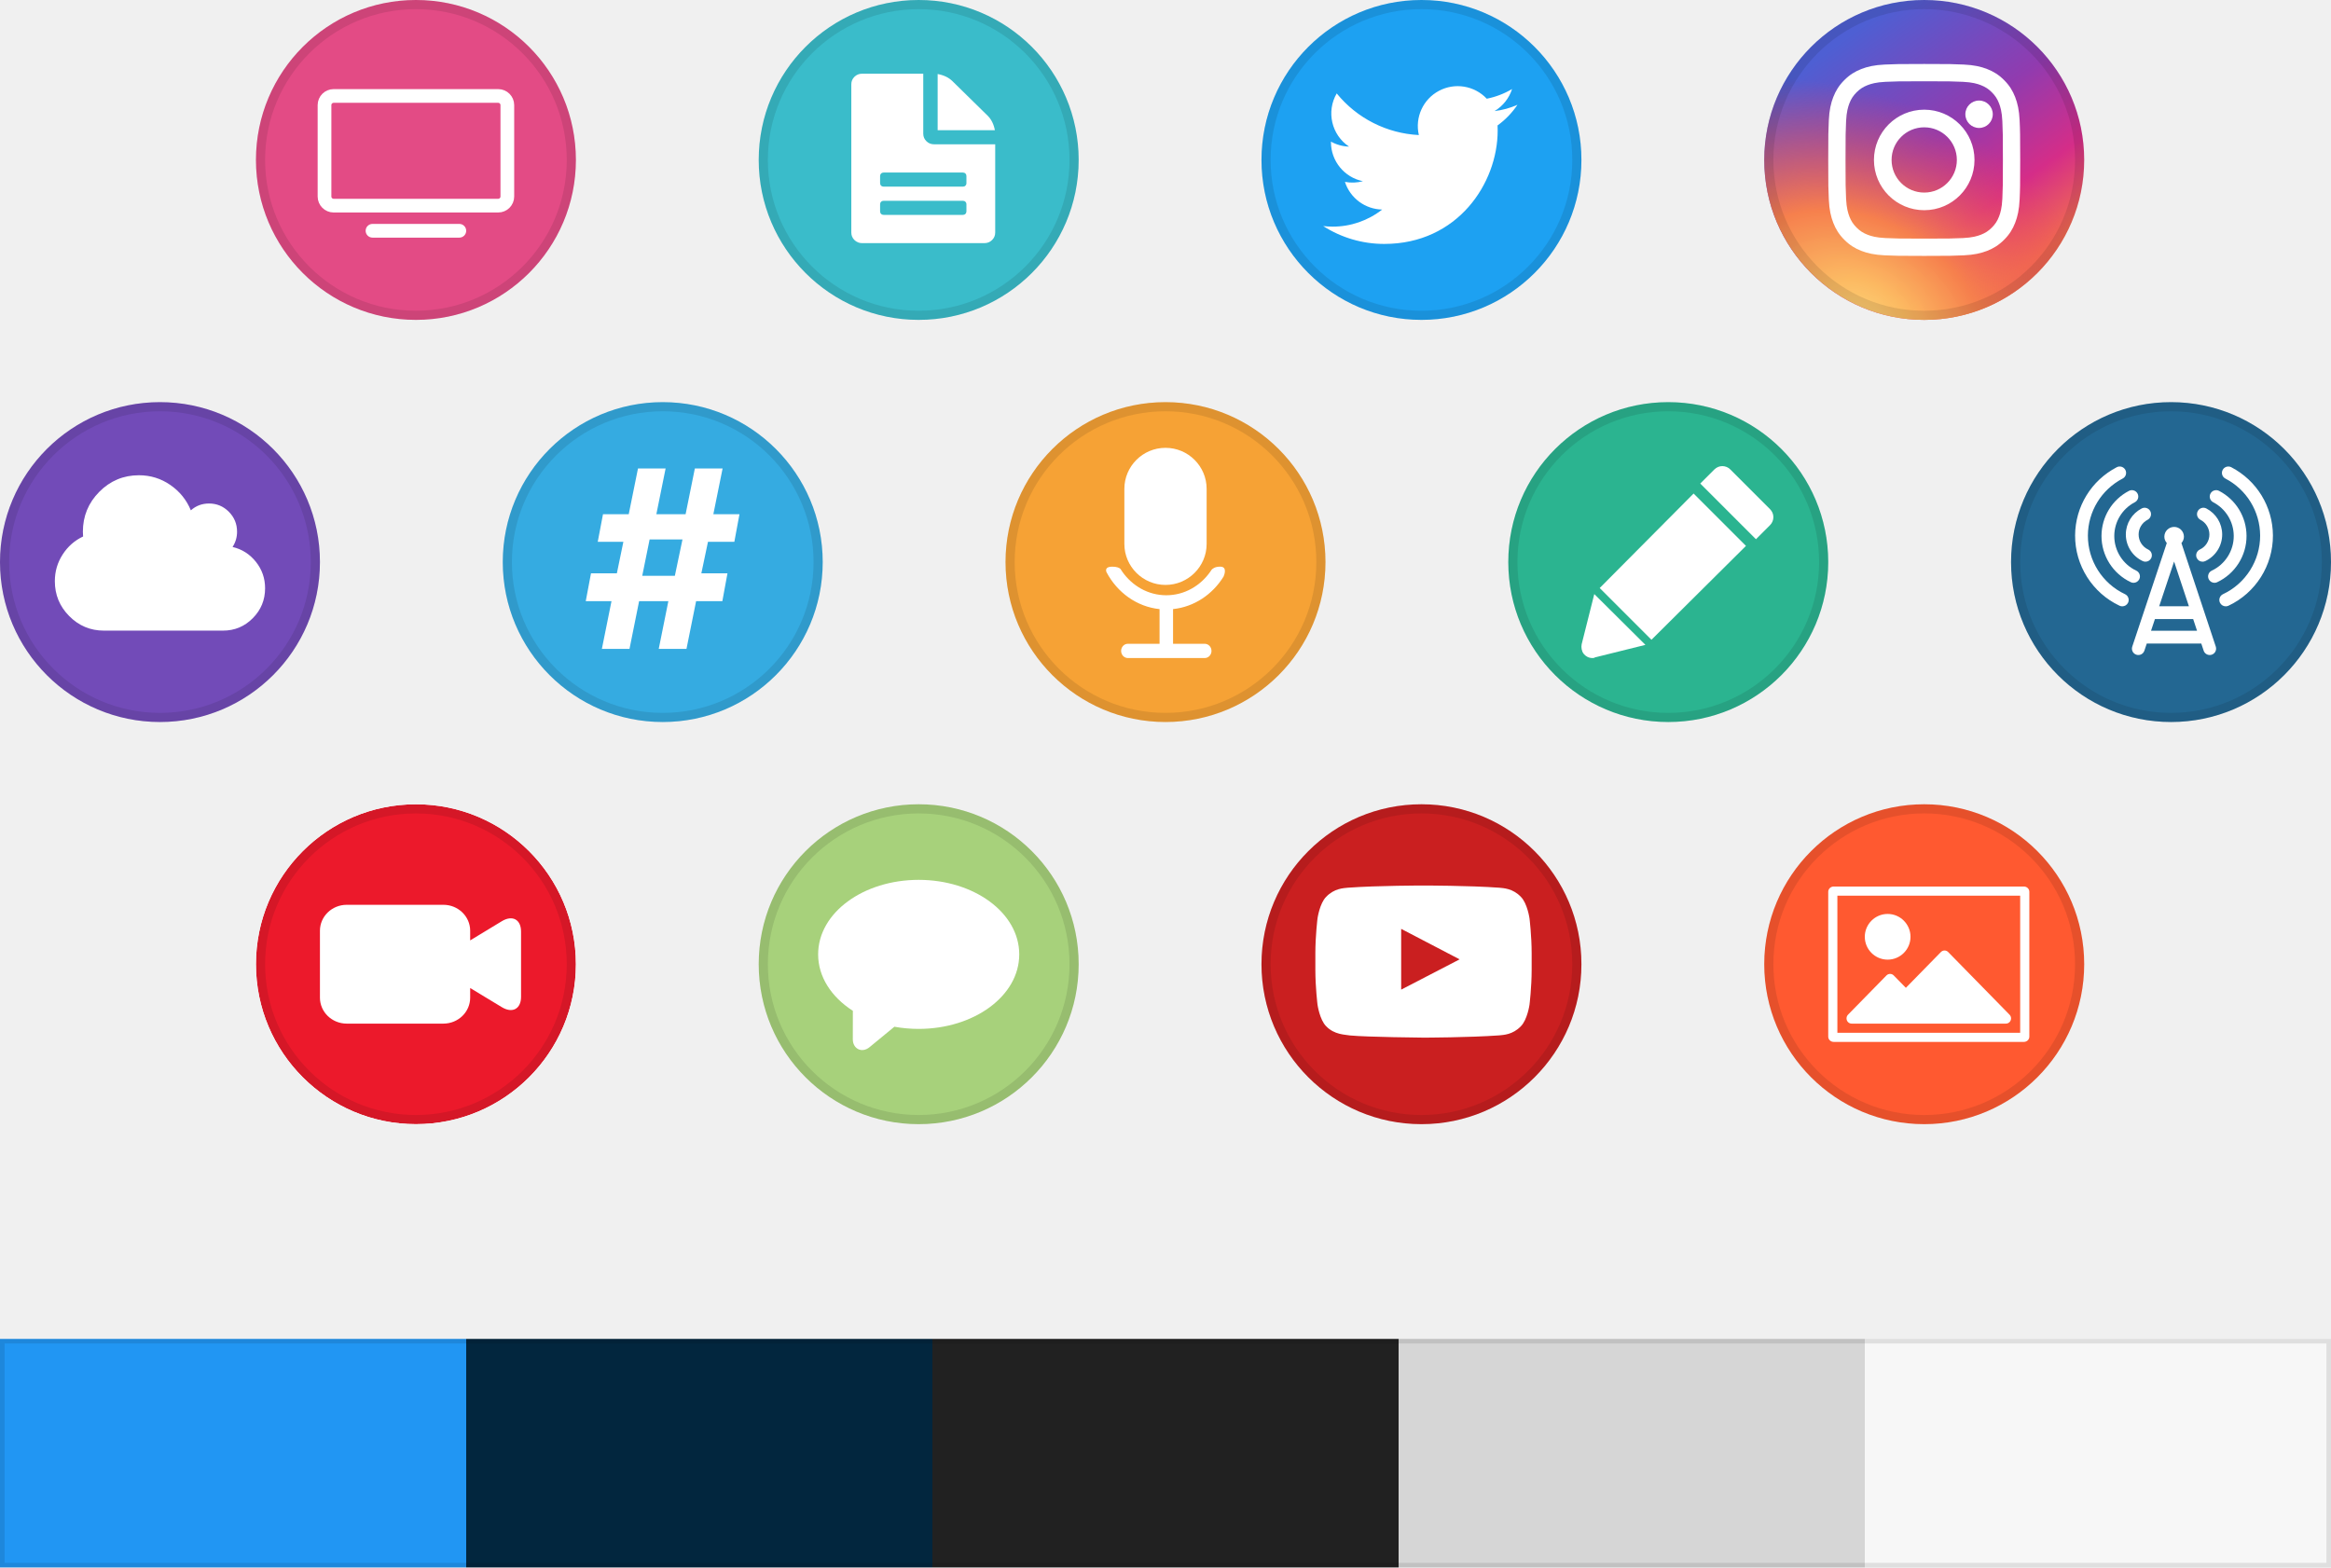
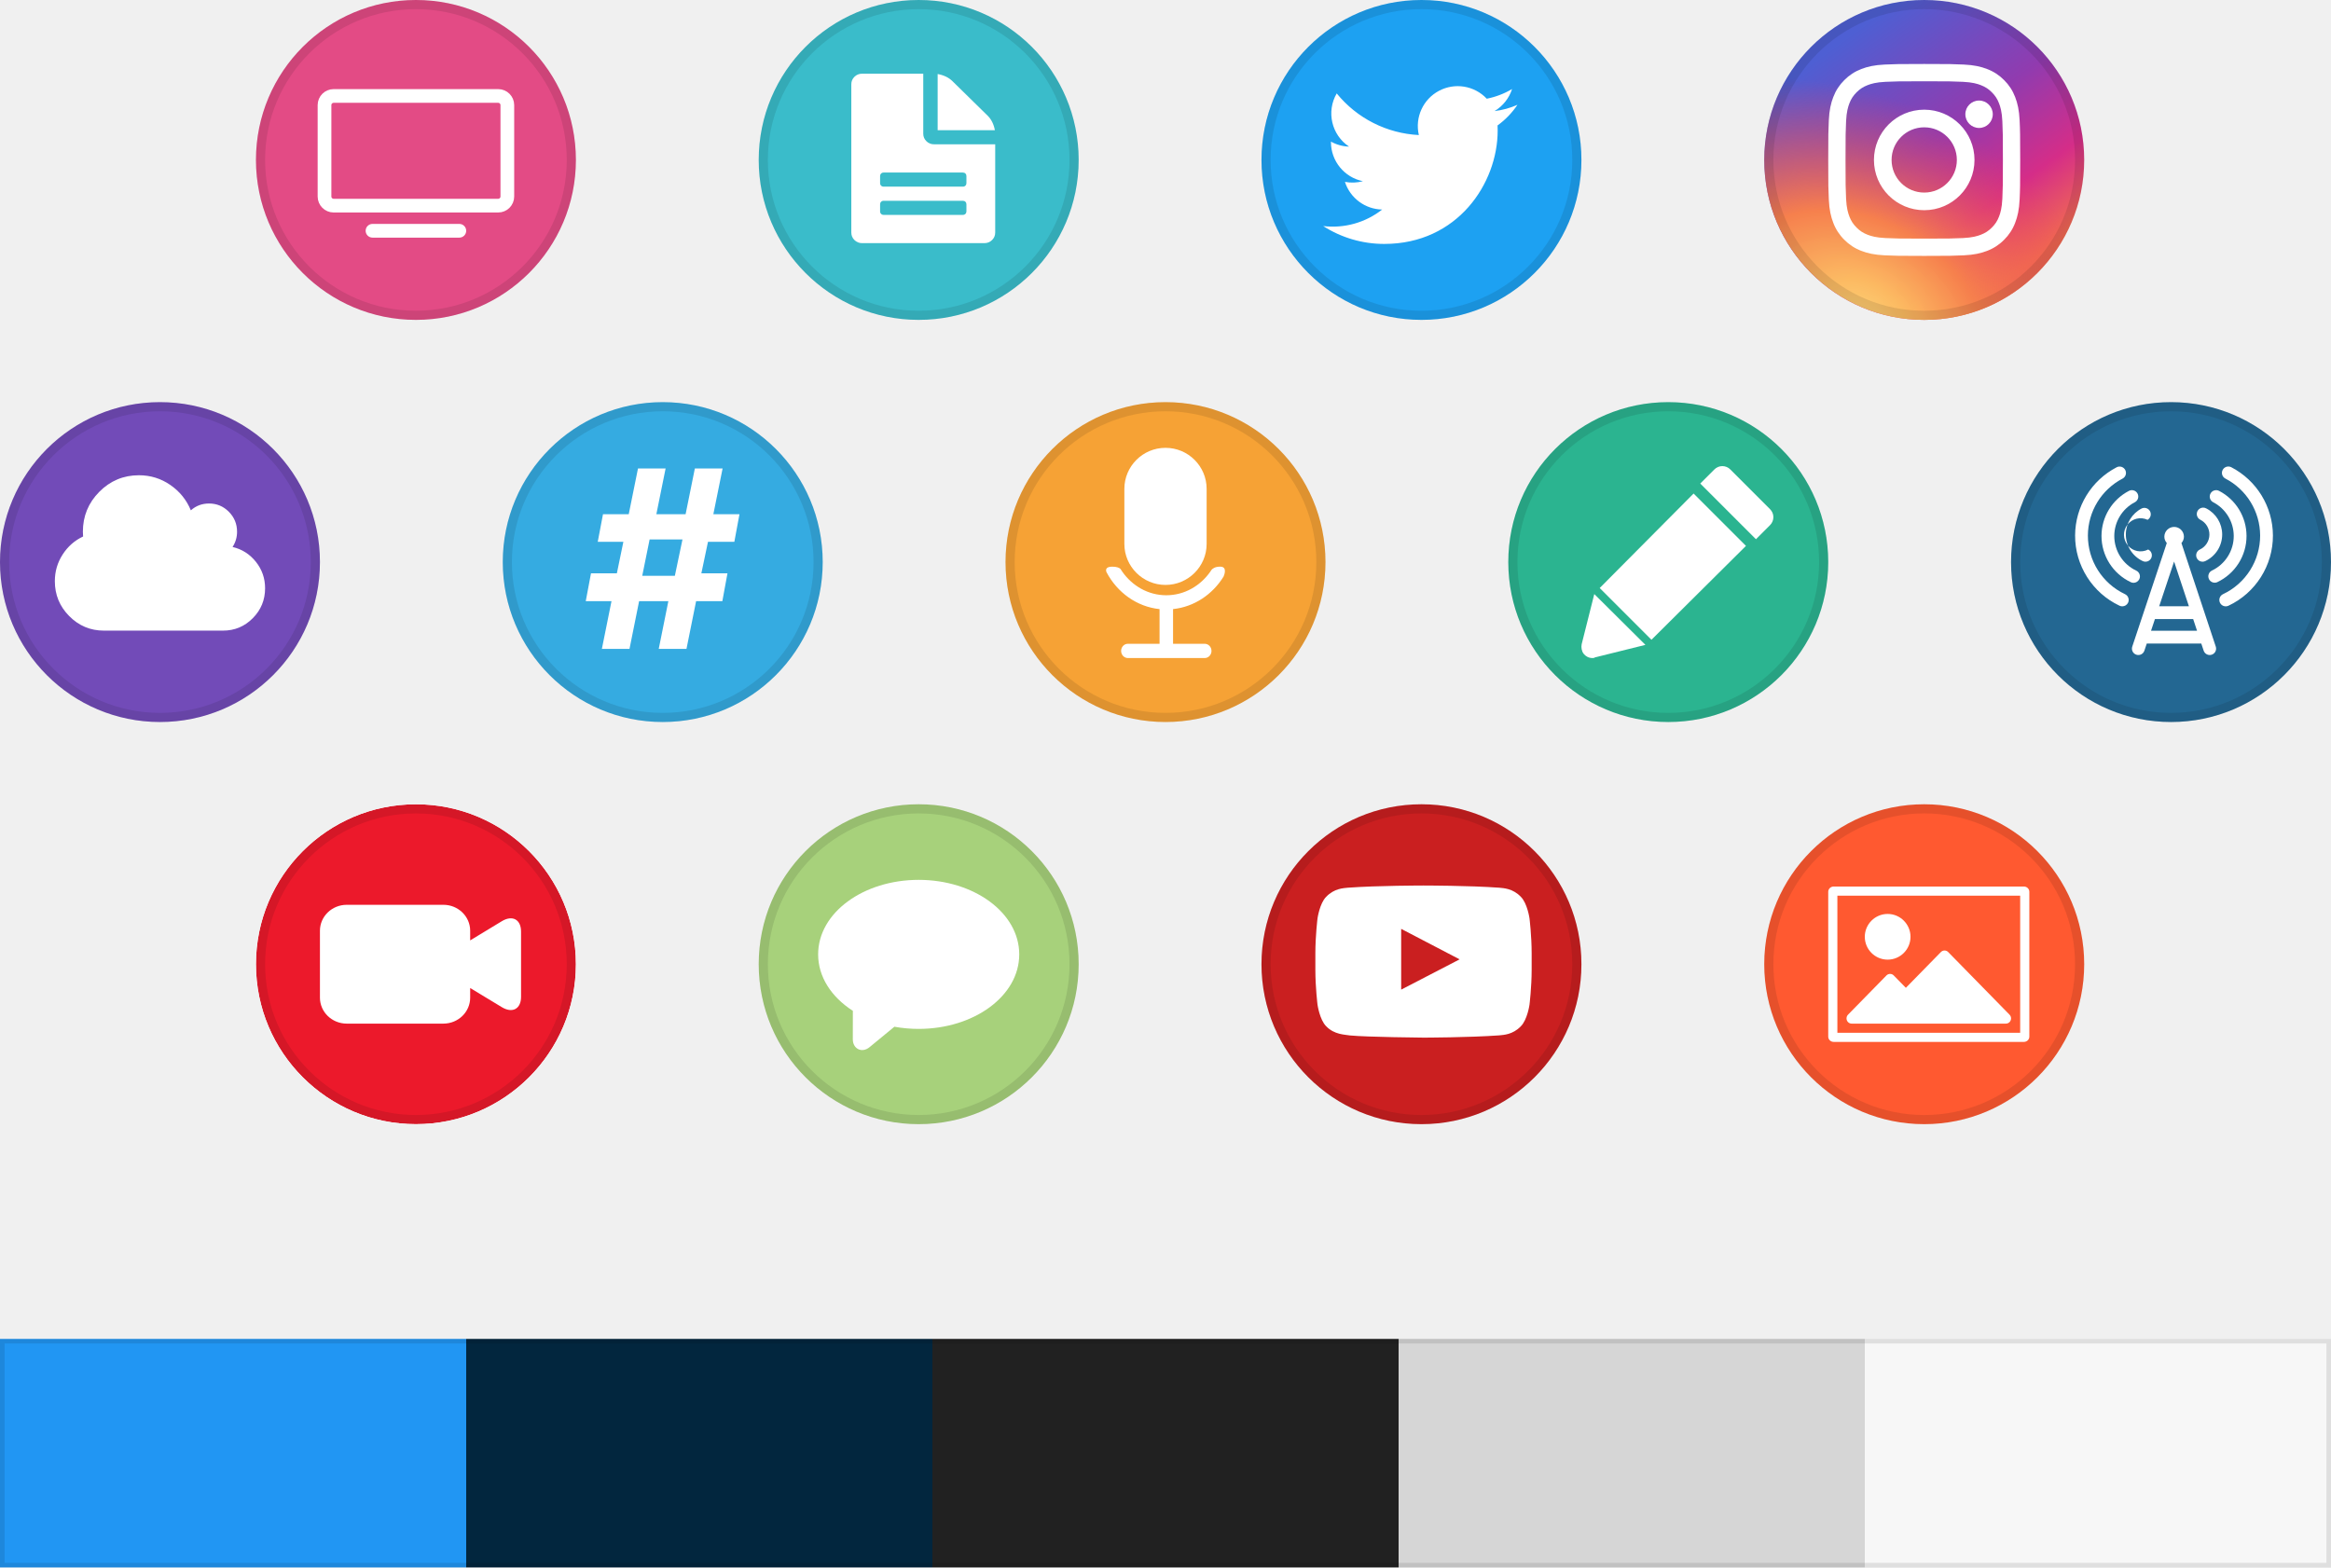
<svg xmlns="http://www.w3.org/2000/svg" xmlns:xlink="http://www.w3.org/1999/xlink" width="510" height="343" viewBox="0 0 510 343">
  <defs>
    <circle id="a" cx="35" cy="35" r="35" />
    <circle id="b" cx="35" cy="35" r="35" />
    <circle id="c" cx="35" cy="35" r="35" />
    <circle id="d" cx="35" cy="35" r="35" />
    <circle id="e" cx="35" cy="35" r="35" />
    <circle id="f" cx="35" cy="35" r="35" />
    <linearGradient id="g" x1="25.407%" x2="78.641%" y1="11.893%" y2="84.955%">
-       <stop stop-color="#4E5FD3" offset="0%" />
-       <stop stop-color="#913BAF" offset="46.257%" />
-       <stop stop-color="#D52D88" offset="76.146%" />
-       <stop stop-color="#F26D4F" offset="100%" />
+       <stop offset="0%" stop-color="#4E5FD3" />
+       <stop offset="46.257%" stop-color="#913BAF" />
+       <stop offset="76.146%" stop-color="#D52D88" />
+       <stop offset="100%" stop-color="#F26D4F" />
    </linearGradient>
    <radialGradient id="i" cx="30.274%" cy="100%" r="93.395%" fx="30.274%" fy="100%" gradientTransform="matrix(.84656 .53229 -.38307 .60925 .43 .23)">
-       <stop stop-color="#FED276" offset="0%" />
-       <stop stop-color="#FDBD61" stop-opacity=".975" offset="17.024%" />
-       <stop stop-color="#F6804D" offset="45.408%" />
-       <stop stop-color="#E83D5C" stop-opacity="0" offset="100%" />
+       <stop offset="0%" stop-color="#FED276" />
+       <stop offset="17.024%" stop-color="#FDBD61" stop-opacity=".975" />
+       <stop offset="45.408%" stop-color="#F6804D" />
+       <stop offset="100%" stop-color="#E83D5C" stop-opacity="0" />
    </radialGradient>
    <circle id="h" cx="35" cy="35" r="35" />
    <circle id="j" cx="35" cy="35" r="35" />
    <circle id="k" cx="35" cy="35" r="35" />
    <circle id="m" cx="35" cy="35" r="35" />
    <circle id="n" cx="35" cy="35" r="35" />
    <circle id="o" cx="35" cy="35" r="35" />
    <circle id="p" cx="35" cy="35" r="35" />
    <circle id="q" cx="35" cy="35" r="35" />
  </defs>
  <g fill="none" fill-rule="evenodd">
    <g transform="translate(166)">
      <use fill="#3ABCCA" xlink:href="#a" />
-       <circle cx="35" cy="35" r="34" stroke="#000000" stroke-opacity=".1" stroke-width="2" />
-       <path fill="#FFFFFF" d="M36.689,30.901 C36.229,30.45 36,29.903 36,29.259 L36,16.127 L22.62,16.127 C21.964,16.127 21.407,16.352 20.948,16.803 C20.488,17.253 20.259,17.801 20.259,18.444 L20.259,50.889 C20.259,51.533 20.488,52.08 20.948,52.53 C21.407,52.981 21.964,53.206 22.62,53.206 L49.381,53.206 C50.036,53.206 50.594,52.981 51.052,52.53 C51.512,52.08 51.741,51.533 51.741,50.889 L51.741,31.577 L38.361,31.577 C37.705,31.577 37.147,31.351 36.689,30.901 Z M45.224,46.809 C45.076,46.953 44.888,47.026 44.658,47.026 L27.342,47.026 C27.113,47.026 26.924,46.953 26.777,46.809 C26.629,46.664 26.555,46.479 26.555,46.254 L26.555,44.709 C26.555,44.483 26.629,44.298 26.777,44.153 C26.924,44.009 27.113,43.936 27.342,43.936 L44.658,43.936 C44.888,43.936 45.076,44.009 45.224,44.153 C45.371,44.298 45.445,44.483 45.445,44.709 L45.445,46.254 C45.445,46.479 45.371,46.664 45.224,46.809 Z M45.224,40.629 C45.076,40.774 44.888,40.847 44.658,40.847 L27.342,40.847 C27.113,40.847 26.924,40.774 26.777,40.629 C26.629,40.484 26.555,40.3 26.555,40.074 L26.555,38.529 C26.555,38.304 26.629,38.119 26.777,37.974 C26.924,37.829 27.113,37.757 27.342,37.757 L44.658,37.757 C44.888,37.757 45.076,37.829 45.224,37.974 C45.371,38.119 45.445,38.304 45.445,38.529 L45.445,40.074 C45.445,40.3 45.371,40.484 45.224,40.629 Z M42.395,17.769 L50.069,25.3 C50.888,26.105 51.422,27.167 51.668,28.487 L39.148,28.487 L39.148,16.199 C40.493,16.441 41.575,16.964 42.395,17.769 Z" />
+       <circle cx="35" cy="35" r="34" stroke="#000" stroke-opacity=".1" stroke-width="2" />
+       <path fill="#FFF" d="M36.689 30.9A2.213 2.213 0 0 1 36 29.26V16.126H22.62c-.656 0-1.213.225-1.672.676-.46.45-.689.998-.689 1.641V50.89c0 .644.23 1.191.689 1.641a2.3 2.3 0 0 0 1.672.676h26.76c.656 0 1.214-.225 1.672-.676.46-.45.689-.997.689-1.641V31.577h-13.38a2.298 2.298 0 0 1-1.672-.676zm8.535 15.909a.774.774 0 0 1-.566.217H27.342a.775.775 0 0 1-.565-.217.745.745 0 0 1-.222-.555v-1.545c0-.226.074-.41.222-.556a.776.776 0 0 1 .565-.217h17.316c.23 0 .418.073.566.217.147.145.22.33.22.556v1.545c0 .225-.073.41-.22.555zm0-6.18a.774.774 0 0 1-.566.218H27.342a.775.775 0 0 1-.565-.218.745.745 0 0 1-.222-.555V38.53c0-.225.074-.41.222-.555a.774.774 0 0 1 .565-.217h17.316c.23 0 .418.072.566.217.147.145.22.33.22.555v1.545c0 .226-.073.41-.22.555zm-2.829-22.86L50.07 25.3c.82.805 1.353 1.867 1.599 3.187h-12.52V16.199c1.345.242 2.427.765 3.247 1.57z" />
    </g>
    <g transform="translate(110 88)">
      <use fill="#35ABE1" xlink:href="#b" />
-       <circle cx="35" cy="35" r="34" stroke="#000000" stroke-opacity=".1" stroke-width="2" />
-       <path fill="#FFFFFF" d="M50.668,30.566 L51.789,24.523 L46.074,24.523 L48.098,14.516 L42.027,14.516 L40.004,24.523 L33.605,24.523 L35.629,14.516 L29.586,14.516 L27.562,24.523 L21.93,24.523 L20.781,30.566 L26.387,30.566 L24.965,37.457 L19.305,37.457 L18.156,43.555 L23.789,43.555 L21.684,54 L27.727,54 L29.832,43.555 L36.23,43.555 L34.125,54 L40.195,54 L42.301,43.555 L48.043,43.555 L49.164,37.457 L43.449,37.457 L44.898,30.566 L50.668,30.566 Z M32.129,30.047 L39.32,30.047 L37.652,38.004 L30.516,38.004 L32.129,30.047 Z" />
+       <circle cx="35" cy="35" r="34" stroke="#000" stroke-opacity=".1" stroke-width="2" />
+       <path fill="#FFF" d="M50.668 30.566l1.121-6.043h-5.715l2.024-10.007h-6.07l-2.024 10.007h-6.399l2.024-10.007h-6.043l-2.023 10.007H21.93l-1.149 6.043h5.606l-1.422 6.891h-5.66l-1.149 6.098h5.633L21.684 54h6.043l2.105-10.445h6.398L34.125 54h6.07l2.106-10.445h5.742l1.121-6.098H43.45l1.45-6.89h5.769zm-18.54-.52h7.192l-1.668 7.958h-7.136l1.613-7.957z" />
    </g>
    <g transform="translate(0 88)">
      <use fill="#724BB8" xlink:href="#c" />
-       <circle cx="35" cy="35" r="34" stroke="#000000" stroke-opacity=".1" stroke-width="2" />
-       <path fill="#FFFFFF" d="M55.987,34.943 C54.645,33.261 52.944,32.178 50.883,31.696 C51.539,30.681 51.866,29.571 51.866,28.363 C51.866,26.657 51.267,25.2 50.069,23.993 C48.871,22.785 47.426,22.182 45.733,22.182 C44.199,22.182 42.874,22.681 41.756,23.679 C40.814,21.393 39.316,19.542 37.264,18.125 C35.211,16.709 32.923,16 30.4,16 C27.014,16 24.123,17.208 21.727,19.622 C19.331,22.037 18.133,24.951 18.133,28.364 C18.133,28.605 18.149,28.951 18.181,29.402 C16.329,30.271 14.835,31.587 13.701,33.35 C12.567,35.113 12,37.057 12,39.182 C12,42.16 13.05,44.707 15.151,46.824 C17.251,48.942 19.779,50 22.733,50 L48.8,50 C51.34,50 53.508,49.094 55.305,47.283 C57.101,45.472 58,43.287 58,40.727 C58,38.554 57.328,36.625 55.987,34.943 L55.987,34.943 Z" />
+       <circle cx="35" cy="35" r="34" stroke="#000" stroke-opacity=".1" stroke-width="2" />
+       <path fill="#FFF" d="M55.987 34.943c-1.342-1.682-3.043-2.765-5.104-3.247a6.018 6.018 0 0 0 .983-3.333c0-1.706-.6-3.163-1.797-4.37-1.198-1.208-2.643-1.811-4.336-1.811-1.534 0-2.86.499-3.977 1.497-.942-2.286-2.44-4.137-4.492-5.554C35.211 16.71 32.924 16 30.4 16c-3.386 0-6.277 1.208-8.673 3.622-2.396 2.415-3.594 5.329-3.594 8.742 0 .241.016.587.048 1.038-1.852.87-3.346 2.185-4.48 3.948C12.567 35.113 12 37.057 12 39.182c0 2.978 1.05 5.525 3.15 7.642C17.25 48.942 19.78 50 22.734 50H48.8c2.54 0 4.708-.906 6.505-2.717C57.1 45.473 58 43.287 58 40.727c0-2.173-.672-4.102-2.013-5.784z" />
    </g>
    <g transform="translate(440 88)">
      <use fill="#236792" xlink:href="#d" />
-       <circle cx="35" cy="35" r="34" stroke="#000000" stroke-opacity=".1" stroke-width="2" />
-       <g fill="#FFFFFF" transform="translate(14 14)">
-         <path d="M14.064,24.732 C14.392,24.033 14.091,23.199 13.392,22.872 C10.452,21.495 8.568,18.51 8.584,15.267 C8.6,12.161 10.327,9.339 13.086,7.901 C13.769,7.544 14.037,6.699 13.676,6.015 C13.321,5.328 12.474,5.067 11.791,5.42 C8.109,7.338 5.808,11.106 5.787,15.251 C5.765,19.58 8.284,23.565 12.206,25.404 C12.398,25.494 12.6,25.538 12.796,25.538 C13.321,25.538 13.823,25.237 14.064,24.732 L14.064,24.732 Z" />
-         <path d="M11.114,14.934 C11.097,17.431 12.55,19.728 14.812,20.785 C15.004,20.875 15.206,20.916 15.408,20.916 C15.932,20.916 16.435,20.621 16.675,20.113 C17.003,19.411 16.697,18.578 15.998,18.25 C14.72,17.655 13.9,16.36 13.911,14.95 C13.916,13.601 14.67,12.371 15.867,11.748 C16.555,11.391 16.823,10.546 16.462,9.861 C16.107,9.175 15.255,8.913 14.577,9.268 C12.452,10.372 11.124,12.543 11.114,14.934 L11.114,14.934 Z" />
-         <path d="M10.928 28.021C5.967 25.693 2.782 20.649 2.809 15.174 2.842 9.921 5.754 5.151 10.414 2.723 11.103 2.366 11.37 1.522 11.01.837 10.655.15 9.802-.113 9.125.242 3.541 3.15.05 8.864.012 15.158-.021 21.722 3.798 27.767 9.742 30.553 9.933 30.643 10.136 30.684 10.338 30.684 10.862 30.684 11.365 30.389 11.605 29.881 11.933 29.182 11.627 28.349 10.928 28.021L10.928 28.021zM37.519 15.251C37.497 11.106 35.197 7.338 31.514 5.42 30.837 5.068 29.985 5.328 29.629 6.015 29.269 6.699 29.537 7.544 30.219 7.901 32.979 9.339 34.705 12.161 34.721 15.267 34.738 18.51 32.853 21.495 29.914 22.872 29.214 23.199 28.914 24.033 29.241 24.732 29.482 25.237 29.985 25.538 30.509 25.538 30.706 25.538 30.908 25.494 31.099 25.404 35.022 23.565 37.541 19.58 37.519 15.251L37.519 15.251z" />
-         <path d="M27.307,18.25 C26.608,18.578 26.302,19.411 26.63,20.113 C26.87,20.621 27.373,20.916 27.897,20.916 C28.1,20.916 28.302,20.875 28.493,20.785 C30.755,19.728 32.208,17.431 32.192,14.934 C32.181,12.544 30.853,10.372 28.728,9.268 C28.051,8.913 27.198,9.175 26.843,9.861 C26.482,10.547 26.75,11.391 27.439,11.749 C28.635,12.371 29.389,13.601 29.395,14.95 C29.405,16.36 28.586,17.655 27.307,18.25 L27.307,18.25 Z" />
-         <path d="M34.18.242C33.508-.11 32.651.152 32.296.837 31.935 1.522 32.203 2.366 32.891 2.723 37.551 5.151 40.464 9.921 40.496 15.171 40.524 20.649 37.338 25.693 32.378 28.021 31.678 28.349 31.372 29.182 31.7 29.881 31.941 30.389 32.443 30.684 32.968 30.684 33.17 30.684 33.372 30.643 33.563 30.553 39.507 27.767 43.326 21.722 43.294 15.158 43.255 8.864 39.764 3.15 34.18.242L34.18.242zM23.275 16.84C23.603 16.463 23.822 15.985 23.822 15.447 23.822 14.264 22.86 13.306 21.68 13.306 20.494 13.306 19.538 14.264 19.538 15.447 19.538 15.98 19.751 16.453 20.074 16.83L12.518 39.497C12.272 40.232 12.671 41.024 13.403 41.267 14.14 41.513 14.927 41.12 15.173 40.382L15.692 38.825 27.619 38.825 28.138 40.382C28.329 40.967 28.875 41.338 29.465 41.338 29.607 41.338 29.76 41.316 29.902 41.267 30.64 41.027 31.033 40.235 30.793 39.502L23.275 16.84 23.275 16.84zM24.914 30.673L18.407 30.673 21.669 20.883 24.914 30.673 24.914 30.673zM16.626 36.028L17.478 33.471 25.843 33.471 26.69 36.028 16.626 36.028 16.626 36.028z" />
+       <circle cx="35" cy="35" r="34" stroke="#000" stroke-opacity=".1" stroke-width="2" />
+       <g fill="#FFF">
+         <path d="M28.064 38.732c.328-.7.027-1.533-.672-1.86a8.374 8.374 0 0 1-4.808-7.605 8.341 8.341 0 0 1 4.502-7.366c.683-.357.95-1.202.59-1.886a1.398 1.398 0 0 0-1.885-.595 11.126 11.126 0 0 0-6.004 9.83 11.185 11.185 0 0 0 6.42 10.154c.19.09.393.134.59.134.524 0 1.026-.3 1.267-.806z" />
+         <path d="M25.114 28.934a6.432 6.432 0 0 0 3.698 5.851 1.4 1.4 0 0 0 1.863-.672 1.403 1.403 0 0 0-.677-1.863 3.625 3.625 0 1 1-.131-6.502 1.399 1.399 0 0 0-1.29-2.48 6.403 6.403 0 0 0-3.463 5.666z" />
+         <path d="M24.928 42.02a14.159 14.159 0 0 1-8.119-12.846 14.105 14.105 0 0 1 7.605-12.451 1.398 1.398 0 0 0-1.29-2.48 16.892 16.892 0 0 0-9.112 14.915c-.033 6.564 3.786 12.609 9.73 15.395.191.09.394.131.596.131a1.4 1.4 0 0 0 1.267-.803c.328-.7.022-1.532-.677-1.86zm26.59-12.77a11.127 11.127 0 0 0-6.004-9.83 1.4 1.4 0 0 0-1.885.595c-.36.684-.092 1.53.59 1.886a8.341 8.341 0 0 1 4.502 7.366 8.374 8.374 0 0 1-4.807 7.605 1.399 1.399 0 0 0 1.185 2.532 11.185 11.185 0 0 0 6.42-10.153z" />
+         <path d="M41.307 32.25a1.403 1.403 0 0 0-.677 1.863 1.4 1.4 0 0 0 1.863.672 6.432 6.432 0 0 0 3.699-5.851 6.403 6.403 0 0 0-3.464-5.666 1.399 1.399 0 1 0-1.29 2.48 3.624 3.624 0 0 1-.13 6.502z" />
+         <path d="M48.18 14.242a1.404 1.404 0 0 0-1.884.595c-.361.685-.093 1.53.595 1.886a14.104 14.104 0 0 1 7.605 12.448 14.16 14.16 0 0 1-8.118 12.85 1.401 1.401 0 0 0-.678 1.86 1.4 1.4 0 0 0 1.863.672c5.944-2.786 9.763-8.83 9.73-15.395a16.892 16.892 0 0 0-9.113-14.916zM37.275 30.84c.328-.377.547-.855.547-1.393a2.143 2.143 0 0 0-2.142-2.141 2.14 2.14 0 0 0-2.142 2.141c0 .533.213 1.006.536 1.383l-7.556 22.667a1.398 1.398 0 0 0 .885 1.77 1.394 1.394 0 0 0 1.77-.885l.519-1.557h11.927l.519 1.557a1.394 1.394 0 0 0 1.764.885 1.395 1.395 0 0 0 .89-1.765L37.276 30.84zm1.64 13.833h-6.508l3.262-9.79 3.245 9.79zm-8.289 5.355l.852-2.557h8.365l.847 2.557H30.626z" />
      </g>
    </g>
    <g transform="translate(220 88)">
      <use fill="#F6A235" xlink:href="#e" />
-       <circle cx="35" cy="35" r="34" stroke="#000000" stroke-opacity=".1" stroke-width="2" />
-       <g fill="#FFFFFF" transform="translate(22 10)">
-         <path d="M13,30 C17.963,30 22,25.974 22,21.025 L22,8.975 C22,4.026 17.963,0 13,0 C8.037,0 4,4.026 4,8.975 L4,21.025 C4,25.974 8.037,30 13,30 Z" />
-         <path d="M24.964,26 C23.834,26 23.284,26.425 23.034,26.74 C22.986,26.817 22.938,26.896 22.885,26.974 C22.857,27.027 22.841,27.071 22.841,27.071 L22.831,27.06 C20.644,30.201 17.139,32.26 13.173,32.26 C9.199,32.26 5.689,30.194 3.502,27.041 C3.502,27.046 3.497,27.06 3.497,27.06 C3.497,27.06 3.495,27.043 3.492,27.022 C3.372,26.85 3.261,26.67 3.149,26.49 C2.858,26.239 2.331,26.003 1.341,26.006 C-0.196,26.008 -0.075,26.802 0.099,27.221 C2.43,31.646 6.702,34.775 11.699,35.294 L11.699,42.88 L4.765,42.88 C3.95,42.88 3.289,43.579 3.289,44.44 C3.289,45.3 3.95,46 4.765,46 L21.586,46 C22.401,46 23.062,45.3 23.062,44.44 C23.062,43.579 22.401,42.88 21.586,42.88 L14.652,42.88 L14.652,35.288 C19.28,34.804 23.284,32.088 25.705,28.173 C25.835,27.87 26.609,26 24.964,26 Z" />
+       <circle cx="35" cy="35" r="34" stroke="#000" stroke-opacity=".1" stroke-width="2" />
+       <g fill="#FFF">
+         <path d="M35 40c4.963 0 9-4.026 9-8.975v-12.05C44 14.026 39.963 10 35 10s-9 4.026-9 8.975v12.05C26 35.974 30.037 40 35 40z" />
+         <path d="M46.964 36c-1.13 0-1.68.425-1.93.74-.048.077-.096.156-.15.234-.027.053-.043.097-.043.097l-.01-.011c-2.187 3.141-5.692 5.2-9.658 5.2-3.974 0-7.484-2.066-9.67-5.219 0 .005-.006.019-.006.019l-.005-.038c-.12-.172-.231-.352-.343-.532-.291-.251-.818-.487-1.808-.484-1.537.002-1.416.796-1.242 1.215 2.331 4.425 6.603 7.554 11.6 8.073v7.586h-6.934c-.815 0-1.476.699-1.476 1.56 0 .86.661 1.56 1.476 1.56h16.821c.815 0 1.476-.7 1.476-1.56 0-.861-.661-1.56-1.476-1.56h-6.934v-7.592c4.628-.484 8.632-3.2 11.053-7.115.13-.303.904-2.173-.741-2.173z" />
      </g>
    </g>
    <g transform="translate(276)">
      <use fill="#1DA1F2" xlink:href="#f" />
-       <circle cx="35" cy="35" r="34" stroke="#000000" stroke-opacity=".1" stroke-width="2" />
-       <path fill="#FFFFFF" fill-rule="nonzero" d="M51.675,28.576 C51.675,28.198 51.675,27.823 51.65,27.449 C53.356,26.214 54.829,24.686 56,22.935 C54.409,23.64 52.72,24.103 50.992,24.307 C52.812,23.217 54.174,21.503 54.825,19.484 C53.114,20.5 51.241,21.216 49.288,21.601 C46.586,18.727 42.291,18.023 38.812,19.885 C35.334,21.746 33.537,25.71 34.429,29.553 C27.418,29.202 20.886,25.89 16.458,20.443 C14.144,24.427 15.326,29.524 19.158,32.083 C17.77,32.042 16.413,31.667 15.2,30.991 L15.2,31.102 C15.201,35.253 18.127,38.828 22.195,39.65 C20.912,40 19.565,40.051 18.258,39.799 C19.401,43.351 22.674,45.785 26.405,45.855 C23.317,48.281 19.503,49.599 15.576,49.595 C14.882,49.593 14.189,49.551 13.5,49.469 C17.488,52.028 22.127,53.385 26.865,53.379 C42.903,53.386 51.675,40.098 51.675,28.576 Z" />
+       <circle cx="35" cy="35" r="34" stroke="#000" stroke-opacity=".1" stroke-width="2" />
+       <path fill="#FFF" fill-rule="nonzero" d="M51.675 28.576c0-.378 0-.753-.025-1.127A17.741 17.741 0 0 0 56 22.935a17.405 17.405 0 0 1-5.008 1.372 8.75 8.75 0 0 0 3.833-4.823 17.474 17.474 0 0 1-5.537 2.117 8.728 8.728 0 0 0-14.86 7.952 24.755 24.755 0 0 1-17.97-9.11 8.726 8.726 0 0 0 2.7 11.64A8.655 8.655 0 0 1 15.2 30.99v.111a8.723 8.723 0 0 0 6.995 8.548 8.706 8.706 0 0 1-3.937.15 8.73 8.73 0 0 0 8.147 6.055A17.496 17.496 0 0 1 13.5 49.469a24.686 24.686 0 0 0 13.365 3.91c16.038.007 24.81-13.28 24.81-24.803z" />
    </g>
    <g transform="translate(386)">
      <use fill="url(#g)" xlink:href="#h" />
      <use fill="url(#i)" xlink:href="#h" />
-       <circle cx="35" cy="35" r="34" stroke="#000000" stroke-opacity=".1" stroke-width="2" />
-       <g fill="#FFFFFF" transform="translate(14 14)">
-         <path d="M21,3.784 C26.607,3.784 27.271,3.805 29.486,3.906 C31.533,4 32.645,4.342 33.385,4.629 C34.365,5.01 35.065,5.465 35.8,6.2 C36.535,6.935 36.99,7.635 37.371,8.615 C37.658,9.355 38,10.467 38.094,12.514 C38.195,14.729 38.216,15.393 38.216,21 C38.216,26.607 38.195,27.271 38.094,29.486 C38,31.533 37.658,32.645 37.371,33.385 C36.99,34.365 36.535,35.065 35.8,35.8 C35.065,36.535 34.365,36.99 33.385,37.371 C32.645,37.658 31.533,38 29.486,38.094 C27.272,38.195 26.608,38.216 21,38.216 C15.392,38.216 14.728,38.195 12.514,38.094 C10.467,38 9.355,37.658 8.615,37.371 C7.635,36.99 6.935,36.535 6.2,35.8 C5.465,35.065 5.01,34.365 4.629,33.385 C4.342,32.645 4,31.533 3.906,29.486 C3.805,27.271 3.784,26.607 3.784,21 C3.784,15.393 3.805,14.729 3.906,12.514 C4,10.467 4.342,9.355 4.629,8.615 C5.01,7.635 5.465,6.935 6.2,6.2 C6.935,5.465 7.635,5.01 8.615,4.629 C9.355,4.342 10.467,4 12.514,3.906 C14.729,3.805 15.393,3.784 21,3.784 M21,0 C15.297,0 14.582,0.024 12.342,0.126 C10.106,0.228 8.58,0.583 7.244,1.103 C5.863,1.639 4.692,2.357 3.525,3.525 C2.357,4.692 1.639,5.863 1.102,7.244 C0.583,8.58 0.228,10.107 0.126,12.342 C0.024,14.582 0,15.297 0,21 C0,26.703 0.024,27.418 0.126,29.658 C0.228,31.894 0.583,33.42 1.102,34.756 C1.639,36.137 2.357,37.308 3.525,38.475 C4.692,39.643 5.863,40.361 7.244,40.898 C8.58,41.417 10.106,41.772 12.342,41.874 C14.582,41.976 15.297,42 21,42 C26.703,42 27.418,41.976 29.658,41.874 C31.893,41.772 33.42,41.417 34.756,40.898 C36.137,40.361 37.308,39.643 38.475,38.475 C39.643,37.308 40.361,36.137 40.897,34.756 C41.417,33.42 41.772,31.894 41.874,29.658 C41.976,27.418 42,26.703 42,21 C42,15.297 41.976,14.582 41.874,12.342 C41.772,10.107 41.417,8.58 40.897,7.244 C40.361,5.863 39.643,4.692 38.475,3.525 C37.308,2.357 36.137,1.639 34.756,1.103 C33.42,0.583 31.893,0.228 29.658,0.126 C27.418,0.024 26.703,0 21,0" />
-         <path d="M21 10C14.925 10 10 14.925 10 21 10 27.075 14.925 32 21 32 27.075 32 32 27.075 32 21 32 14.925 27.075 10 21 10zM21 28.14C17.057 28.14 13.86 24.943 13.86 21 13.86 17.057 17.057 13.86 21 13.86 24.943 13.86 28.14 17.057 28.14 21 28.14 24.943 24.943 28.14 21 28.14L21 28.14zM36 11C36 12.657 34.657 14 33 14 31.343 14 30 12.657 30 11 30 9.343 31.343 8 33 8 34.657 8 36 9.343 36 11" />
+       <circle cx="35" cy="35" r="34" stroke="#000" stroke-opacity=".1" stroke-width="2" />
+       <g fill="#FFF">
+         <path d="M35 17.784c5.607 0 6.271.021 8.486.122 2.047.094 3.16.436 3.9.723.98.381 1.679.836 2.414 1.571.735.735 1.19 1.435 1.57 2.415.288.74.63 1.852.724 3.9.1 2.214.122 2.878.122 8.485 0 5.607-.021 6.271-.122 8.486-.094 2.047-.436 3.16-.723 3.9-.381.98-.836 1.68-1.571 2.414-.735.735-1.435 1.19-2.415 1.57-.74.288-1.852.63-3.9.724-2.213.1-2.877.122-8.485.122s-6.272-.021-8.486-.122c-2.047-.094-3.16-.436-3.9-.723-.98-.381-1.68-.836-2.414-1.571-.735-.735-1.19-1.435-1.57-2.415-.288-.74-.63-1.852-.724-3.9-.1-2.214-.122-2.878-.122-8.485 0-5.607.021-6.271.122-8.486.094-2.047.436-3.16.723-3.9.381-.98.836-1.679 1.571-2.414.735-.735 1.435-1.19 2.415-1.57.74-.288 1.852-.63 3.9-.724 2.214-.1 2.878-.122 8.485-.122M35 14c-5.703 0-6.418.024-8.658.126-2.236.102-3.762.457-5.098.977a10.294 10.294 0 0 0-3.72 2.422 10.294 10.294 0 0 0-2.422 3.72c-.519 1.335-.874 2.862-.976 5.097C14.024 28.582 14 29.297 14 35c0 5.703.024 6.418.126 8.658.102 2.236.457 3.762.976 5.098a10.294 10.294 0 0 0 2.423 3.72 10.294 10.294 0 0 0 3.72 2.422c1.335.519 2.861.874 5.097.976 2.24.102 2.955.126 8.658.126 5.703 0 6.418-.024 8.658-.126 2.235-.102 3.762-.457 5.098-.976a10.294 10.294 0 0 0 3.72-2.423 10.294 10.294 0 0 0 2.421-3.72c.52-1.335.875-2.861.977-5.097.102-2.24.126-2.955.126-8.658 0-5.703-.024-6.418-.126-8.658-.102-2.235-.457-3.762-.977-5.098a10.294 10.294 0 0 0-2.422-3.72 10.294 10.294 0 0 0-3.72-2.421c-1.335-.52-2.862-.875-5.097-.977C41.418 14.024 40.703 14 35 14" />
+         <path d="M35 24c-6.075 0-11 4.925-11 11s4.925 11 11 11 11-4.925 11-11-4.925-11-11-11zm0 18.14a7.14 7.14 0 1 1 0-14.28 7.14 7.14 0 0 1 0 14.28zM50 25a3 3 0 1 1-6 0 3 3 0 0 1 6 0" />
      </g>
    </g>
    <g transform="translate(276 176)">
      <use fill="#CA1F20" xlink:href="#j" />
-       <circle cx="35" cy="35" r="34" stroke="#000000" stroke-opacity=".1" stroke-width="2" />
-       <path fill="#FFFFFF" d="M30.564,40.562 L30.562,27.264 L43.349,33.936 L30.564,40.562 Z M58.64,24.961 C58.64,24.961 58.178,21.7 56.759,20.264 C54.959,18.379 52.942,18.369 52.017,18.259 C45.394,17.78 35.46,17.78 35.46,17.78 L35.44,17.78 C35.44,17.78 25.506,17.78 18.883,18.259 C17.958,18.369 15.942,18.379 14.141,20.264 C12.723,21.7 12.261,24.961 12.261,24.961 C12.261,24.961 11.787,28.791 11.787,32.62 L11.787,36.211 C11.787,40.04 12.261,43.87 12.261,43.87 C12.261,43.87 12.723,47.131 14.141,48.567 C15.942,50.452 18.306,50.393 19.36,50.59 C23.146,50.953 35.45,51.066 35.45,51.066 C35.45,51.066 45.394,51.051 52.017,50.572 C52.942,50.462 54.959,50.452 56.759,48.567 C58.178,47.131 58.64,43.87 58.64,43.87 C58.64,43.87 59.112,40.04 59.112,36.211 L59.112,32.62 C59.112,28.791 58.64,24.961 58.64,24.961 L58.64,24.961 Z" />
+       <circle cx="35" cy="35" r="34" stroke="#000" stroke-opacity=".1" stroke-width="2" />
+       <path fill="#FFF" d="M30.564 40.562l-.002-13.298 12.787 6.672-12.785 6.626zM58.64 24.96s-.462-3.261-1.881-4.697c-1.8-1.885-3.817-1.895-4.742-2.005-6.623-.479-16.557-.479-16.557-.479h-.02s-9.934 0-16.557.479c-.925.11-2.941.12-4.742 2.005-1.418 1.436-1.88 4.697-1.88 4.697s-.473 3.83-.473 7.66v3.59c0 3.83.473 7.659.473 7.659s.462 3.261 1.88 4.697c1.8 1.885 4.165 1.826 5.219 2.023 3.786.363 16.09.476 16.09.476s9.944-.015 16.567-.494c.925-.11 2.942-.12 4.742-2.005 1.419-1.436 1.88-4.697 1.88-4.697s.473-3.83.473-7.66v-3.59c0-3.83-.472-7.66-.472-7.66z" />
    </g>
    <g transform="translate(56 176)">
-       <mask id="l" fill="white">
+       <mask id="l" fill="#fff">
        <use xlink:href="#k" />
      </mask>
-       <use fill="#FFFFFF" xlink:href="#k" />
+       <use fill="#FFF" xlink:href="#k" />
      <g mask="url(#l)">
        <use fill="#EC192B" xlink:href="#m" />
-         <circle cx="35" cy="35" r="34" stroke="#000000" stroke-opacity=".1" stroke-width="2" />
+         <circle cx="35" cy="35" r="34" stroke="#000" stroke-opacity=".1" stroke-width="2" />
      </g>
-       <path fill="#FFFFFF" d="M46.869,29.787 L46.869,27.656 C46.857,24.534 44.245,22.007 41.022,22 L19.843,22 C16.619,22.01 14.01,24.537 14,27.661 L14,42.339 C14.01,45.463 16.619,47.99 19.843,48 L41.022,48 C44.246,47.993 46.859,45.464 46.869,42.339 L46.869,40.208 L53.798,44.402 C56.108,45.801 58,44.785 58,42.148 L58,27.844 C57.995,25.197 56.103,24.191 53.793,25.59 L46.869,29.787 Z" mask="url(#l)" />
+       <path fill="#FFF" d="M46.869 29.787v-2.13c-.012-3.123-2.624-5.65-5.847-5.657H19.843c-3.224.01-5.833 2.537-5.843 5.66v14.68c.01 3.123 2.62 5.65 5.843 5.66h21.18c3.223-.007 5.836-2.536 5.846-5.66v-2.132l6.93 4.194c2.309 1.399 4.201.383 4.201-2.254V27.844c-.005-2.647-1.897-3.653-4.207-2.254l-6.924 4.197z" mask="url(#l)" />
    </g>
    <g transform="translate(166 176)">
      <use fill="#A7D17B" xlink:href="#n" />
-       <circle cx="35" cy="35" r="34" stroke="#000000" stroke-opacity=".1" stroke-width="2" />
-       <path fill="#FFFFFF" d="M20.587,51.428 C20.587,53.543 22.594,54.512 24.237,53.161 C24.237,53.161 28.17,49.919 29.68,48.681 C31.406,48.996 33.188,49.155 35,49.155 C47.063,49.155 57,41.98 57,32.847 C57,23.714 47.063,16.539 35,16.539 C22.937,16.539 13,23.714 13,32.847 C13,37.703 15.841,42.149 20.597,45.196 C20.587,45.817 20.587,51.428 20.587,51.428 Z" />
+       <circle cx="35" cy="35" r="34" stroke="#000" stroke-opacity=".1" stroke-width="2" />
+       <path fill="#FFF" d="M20.587 51.428c0 2.115 2.007 3.084 3.65 1.733 0 0 3.933-3.242 5.443-4.48a29.63 29.63 0 0 0 5.32.474c12.063 0 22-7.175 22-16.308S47.063 16.54 35 16.54s-22 7.175-22 16.308c0 4.856 2.841 9.302 7.597 12.349-.01.62-.01 6.232-.01 6.232z" />
    </g>
    <g transform="translate(330 88)">
      <use fill="#2BB490" xlink:href="#o" />
-       <circle cx="35" cy="35" r="34" stroke="#000000" stroke-opacity=".1" stroke-width="2" />
-       <g fill="#FFFFFF" transform="translate(16 14)">
-         <path d="M41.265,12.919 C42.245,11.939 42.245,10.398 41.265,9.418 L32.582,0.735 C31.602,-0.245 30.061,-0.245 29.081,0.735 L26,3.816 L38.184,16 L41.265,12.919 Z" />
-         <polygon points="4 26.675 15.325 38 36 17.457 24.543 6" />
-         <path d="M0.052,38.981 C-0.086,39.667 0.052,40.49 0.466,41.04 C0.88,41.588 1.571,42 2.4,42 C2.538,42 2.814,42 2.952,41.863 L14,39.118 L2.814,28 L0.052,38.981 Z" />
+       <circle cx="35" cy="35" r="34" stroke="#000" stroke-opacity=".1" stroke-width="2" />
+       <g fill="#FFF">
+         <path d="M57.265 26.919c.98-.98.98-2.52 0-3.501l-8.683-8.683a2.45 2.45 0 0 0-3.5 0L42 17.816 54.184 30l3.08-3.081zM20 40.675L31.325 52 52 31.457 40.543 20zM16.052 52.98c-.138.687 0 1.51.414 2.06.414.548 1.105.96 1.934.96.138 0 .414 0 .552-.137L30 53.118 18.814 42l-2.762 10.98z" />
      </g>
    </g>
    <g transform="translate(56)">
      <use fill="#E34B85" xlink:href="#p" />
-       <circle cx="35" cy="35" r="34" stroke="#000000" stroke-opacity=".1" stroke-width="2" />
+       <circle cx="35" cy="35" r="34" stroke="#000" stroke-opacity=".1" stroke-width="2" />
      <g transform="translate(15 21)">
-         <rect width="40" height="24" stroke="#FFFFFF" stroke-width="3" rx="2" />
-         <rect width="22" height="3" x="9" y="28" fill="#FFFFFF" rx="1.5" />
+         <rect width="40" height="24" stroke="#FFF" stroke-width="3" rx="2" />
+         <rect width="22" height="3" x="9" y="28" fill="#FFF" rx="1.5" />
      </g>
    </g>
    <g transform="translate(386 176)">
      <use fill="#FF5930" xlink:href="#q" />
-       <circle cx="35" cy="35" r="34" stroke="#000000" stroke-opacity=".1" stroke-width="2" />
-       <g fill="#FFFFFF" transform="translate(14 18)">
-         <path d="M42.81,0 L1.19,0 C0.531,0 0,0.517 0,1.153 L0,32.847 C0,33.485 0.534,34 1.19,34 L42.81,34 C43.469,34 44,33.483 44,32.847 L44,1.153 C44.003,0.517 43.469,0 42.81,0 Z M42,32 L2,32 L2,2 L41.995,2 L41.995,32 L42,32 Z" />
-         <path d="M39.669 28.048L26.24 14.336C25.802 13.888 25.092 13.888 24.653 14.336L16.984 22.166 14.328 19.455C13.89 19.007 13.18 19.007 12.741 19.455L4.325 28.048C4.272 28.102 4.224 28.161 4.186 28.222 4.168 28.249 4.154 28.281 4.139 28.308 4.12 28.343 4.099 28.379 4.085 28.419 4.07 28.456 4.061 28.495 4.051 28.535 4.041 28.569 4.029 28.598 4.022 28.633 3.993 28.78 3.993 28.933 4.022 29.08 4.027 29.114 4.041 29.144 4.051 29.179 4.062 29.218 4.07 29.257 4.085 29.294 4.099 29.333 4.12 29.368 4.139 29.405 4.154 29.434 4.168 29.464 4.186 29.491 4.267 29.616 4.373 29.724 4.496 29.808 4.523 29.828 4.554 29.84 4.583 29.855 4.617 29.874 4.653 29.897 4.689 29.911 4.725 29.926 4.763 29.936 4.802 29.946 4.835 29.955 4.864 29.968 4.898 29.975 4.97 29.99 5.045 30 5.117 30L38.783 30C38.797 30 38.814 29.995 38.829 29.995 38.843 29.995 38.863 30 38.877 30 39.164 30 39.45 29.887 39.672 29.663 40.11 29.22 40.11 28.495 39.669 28.048zM13 6C10.242 6 8 8.243 8 11 8 13.758 10.242 16 13 16 15.758 16 18 13.758 18 11 18 8.243 15.755 6 13 6z" />
+       <circle cx="35" cy="35" r="34" stroke="#000" stroke-opacity=".1" stroke-width="2" />
+       <g fill="#FFF">
+         <path d="M56.81 18H15.19c-.659 0-1.19.517-1.19 1.153v31.694c0 .638.534 1.153 1.19 1.153h41.62c.659 0 1.19-.517 1.19-1.153V19.153c.003-.636-.531-1.153-1.19-1.153zM56 50H16V20h39.995v30H56z" />
+         <path d="M53.67 46.048L40.24 32.336a1.105 1.105 0 0 0-1.587 0l-7.67 7.83-2.655-2.711a1.105 1.105 0 0 0-1.587 0l-8.416 8.593a1.048 1.048 0 0 0-.14.174c-.017.027-.03.06-.046.086-.019.035-.04.071-.054.11-.015.038-.024.077-.034.117-.01.034-.022.063-.03.098-.028.147-.028.3 0 .447.006.034.02.064.03.099.011.039.019.078.034.115.014.04.035.074.054.11.015.03.03.06.047.087.081.125.187.233.31.317.027.02.058.032.087.047.034.02.07.042.106.056a.951.951 0 0 0 .113.035c.033.01.062.022.096.03.072.014.147.024.22.024h33.665c.014 0 .031-.005.046-.005.014 0 .034.005.048.005.287 0 .573-.113.795-.337a1.155 1.155 0 0 0-.003-1.615zM27 24c-2.758 0-5 2.243-5 5 0 2.758 2.242 5 5 5s5-2.242 5-5c0-2.757-2.245-5-5-5z" />
      </g>
    </g>
-     <g transform="translate(0 293)">
-       <rect width="102" height="50" x="408" fill="#F7F7F7" />
-       <rect width="102" height="50" x="306" fill="#D6D6D6" />
-       <rect width="102" height="50" x="204" fill="#212121" />
-       <rect width="102" height="50" fill="#2196F3" />
-       <rect width="102" height="50" x="102" fill="#02263E" />
-       <rect width="509" height="49" x=".5" y=".5" stroke="#000000" stroke-opacity=".1" />
-     </g>
+     <path fill="#F7F7F7" d="M408 293h102v50H408z" />
+     <path fill="#D6D6D6" d="M306 293h102v50H306z" />
+     <path fill="#212121" d="M204 293h102v50H204z" />
+     <path fill="#2196F3" d="M0 293h102v50H0z" />
+     <path fill="#02263E" d="M102 293h102v50H102z" />
+     <path stroke="#000" stroke-opacity=".1" d="M.5 293.5h509v49H.5z" />
  </g>
</svg>
